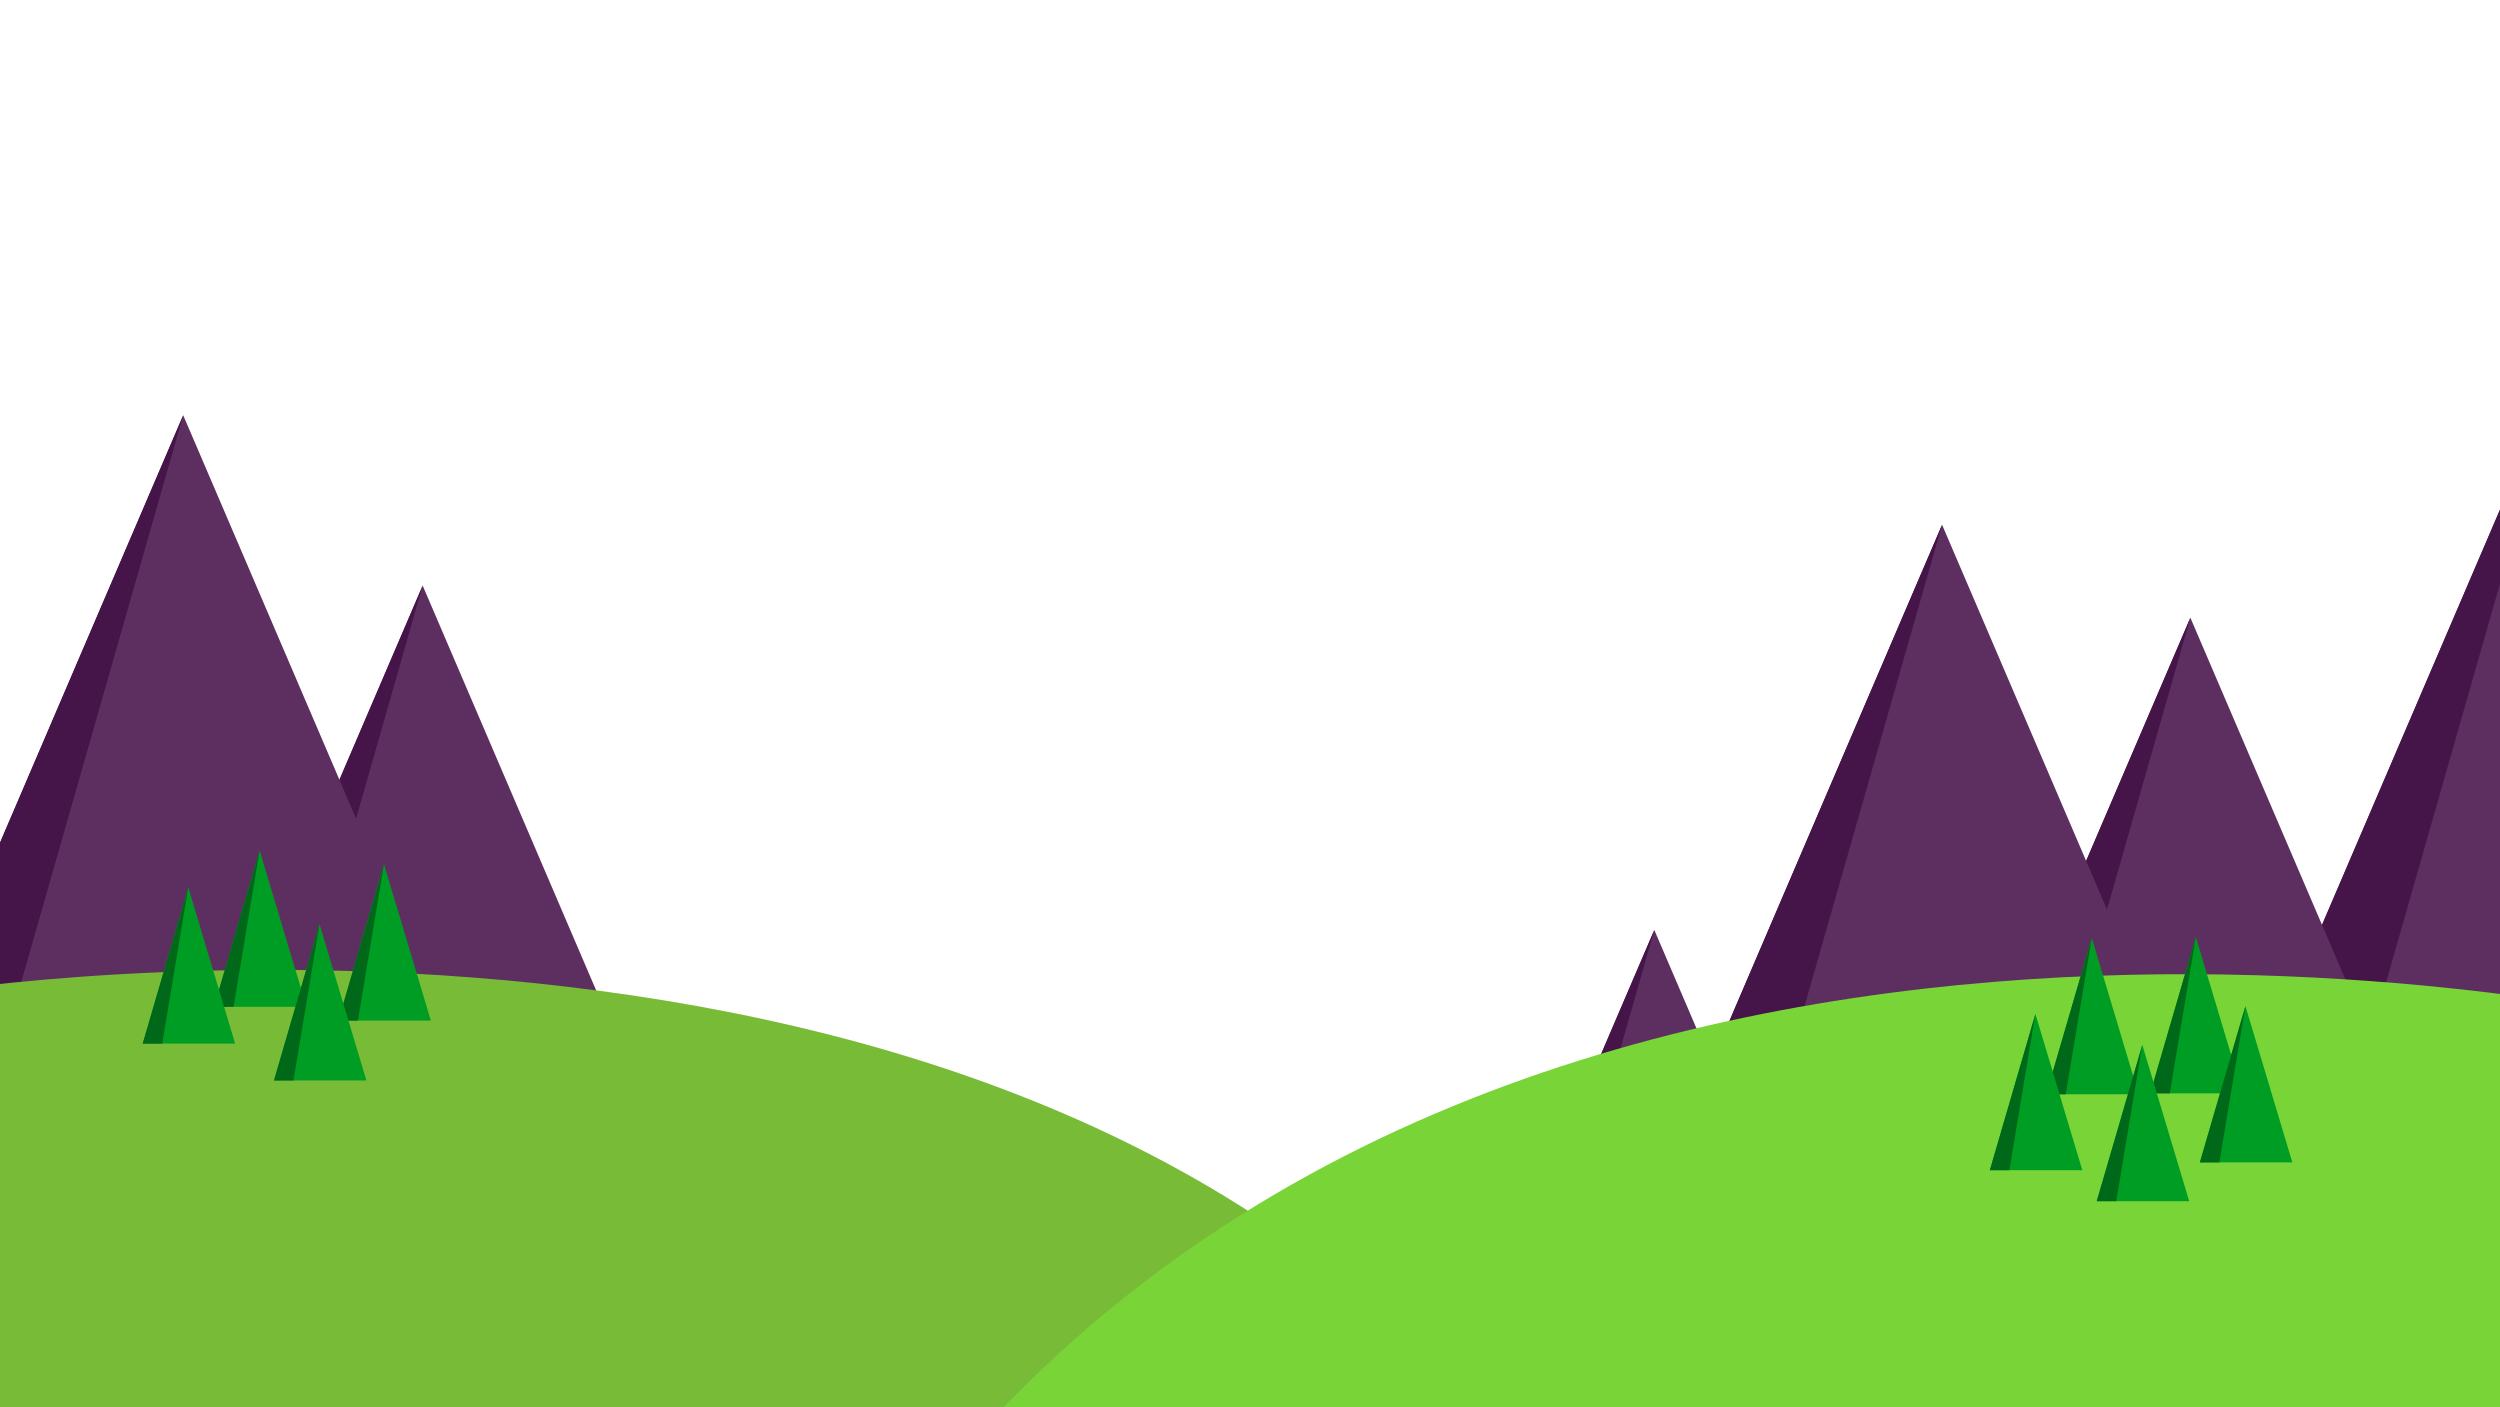
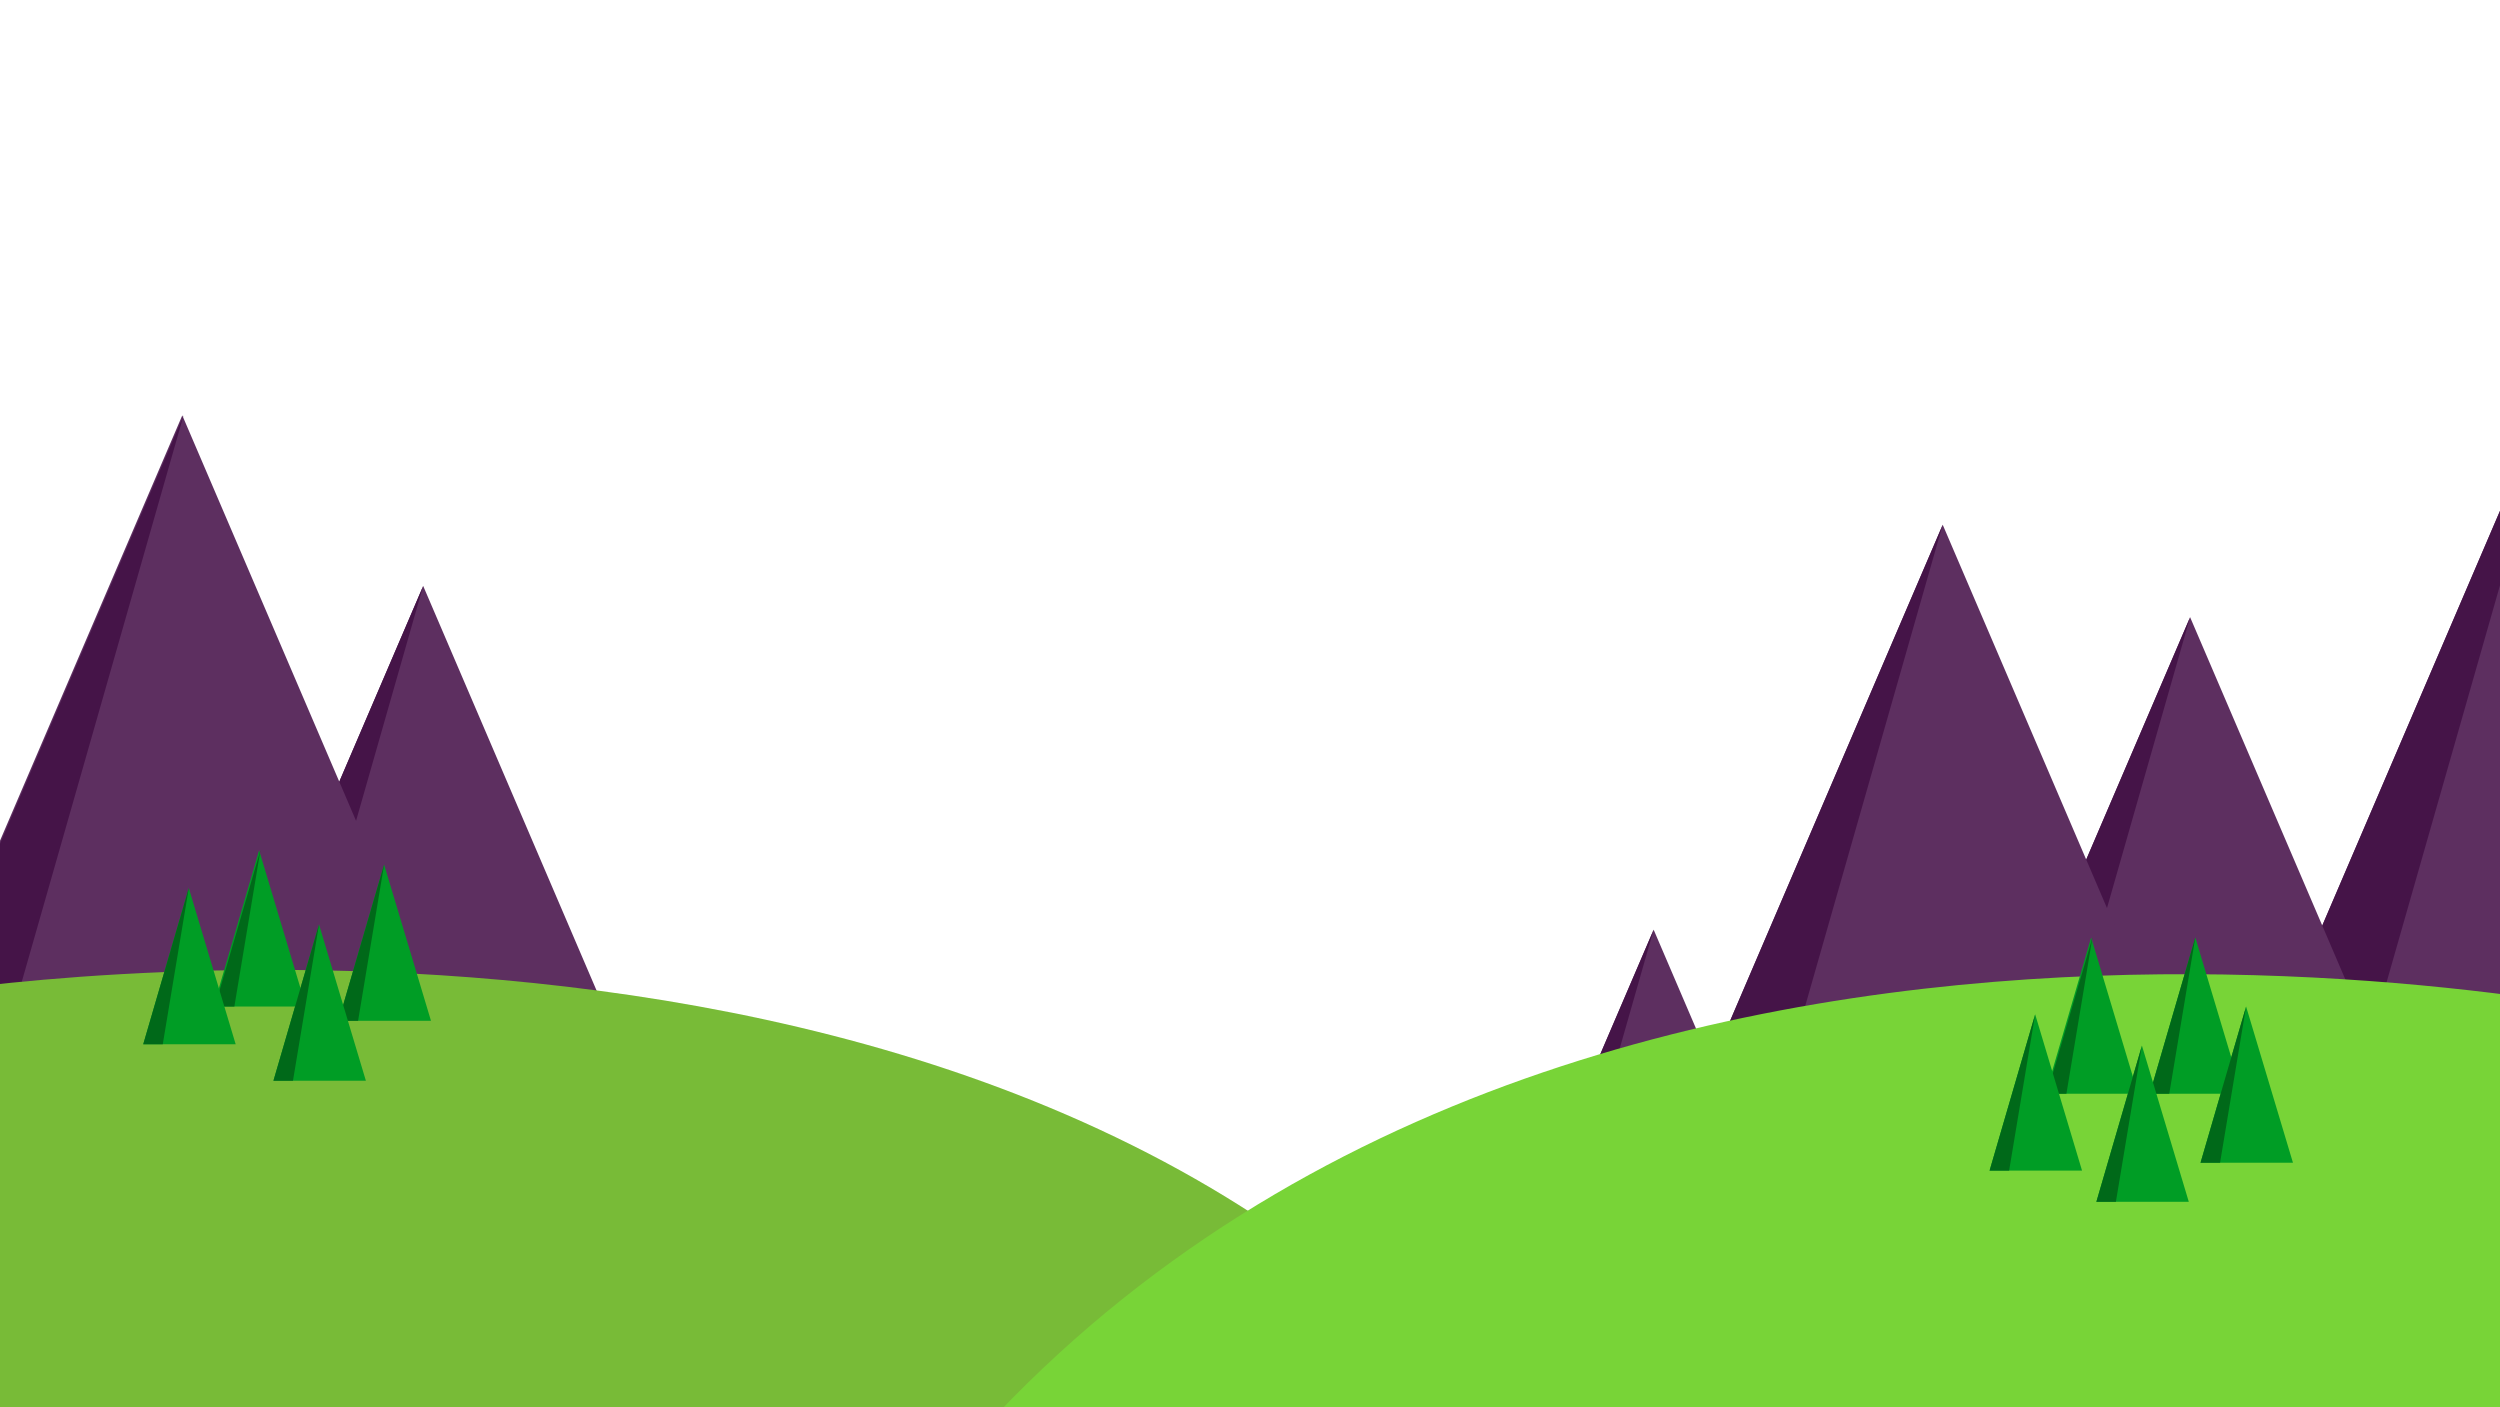
<svg xmlns="http://www.w3.org/2000/svg" viewBox="0 0 192 108">
-   <path d="m18.5 93.04 3.6-12 4 12z" fill="#009d25" />
-   <path d="m22 81.04-2 12-1.5 0z" fill="#006919" />
-   <path d="m25.5 89.29 3.6-12 4 12z" fill="#009d25" />
-   <path d="m29 77.29-2 12-1.5 0z" fill="#006919" />
-   <path d="m35.25 90.29 3.6-12 4 12z" fill="#009d25" />
-   <path d="m38.75 78.29-2 12-1.5 0z" fill="#006919" />
-   <path d="m29.75 94.54 3.6-12 4 12z" fill="#009d25" />
-   <path d="m33.25 82.54-2 12-1.5 0z" fill="#006919" />
-   <path d="m196.88 27.75-30 70 60 0z" fill="#5d2f60" />
-   <path d="m166.88 97.75 30-70-20 70z" fill="#451448" />
-   <path d="m127.05 71.42-30 70 60 0z" fill="#5d2f60" />
-   <path d="m97.05 141.42 30-70-20 70z" fill="#451448" />
-   <path d="m168.22 47.44-30 70 60 0z" fill="#5d2f60" />
-   <path d="m138.22 117.44 30-70-20 70z" fill="#451448" />
-   <path d="m149.15 40.3-30 70 60 0z" fill="#5d2f60" />
-   <path d="m119.15 110.3 30-70-20 70z" fill="#451448" />
-   <path d="m32.46 44.97-30 70 60 0z" fill="#5d2f60" />
-   <path d="m2.46 114.97 30-70-20 70z" fill="#451448" />
-   <path d="m14.07 31.89-30 70 60 0z" fill="#5d2f60" />
-   <path d="m-15.93 101.89 30-70-20 70z" fill="#451448" />
+   <path d="m18.5 93 3.6-12 4 12z" fill="#009d25" />
+   <path d="m22 81-2 12-1.5 0z" fill="#006919" />
+   <path d="m25.5 89.3 3.6-12 4 12z" fill="#009d25" />
+   <path d="m29 77.3-2 12-1.5 0z" fill="#006919" />
+   <path d="m35.3 90.3 3.6-12 4 12z" fill="#009d25" />
+   <path d="m38.8 78.3-2 12-1.5 0z" fill="#006919" />
+   <path d="m29.8 94.5 3.6-12 4 12z" fill="#009d25" />
+   <path d="m33.3 82.5-2 12-1.5 0z" fill="#006919" />
+   <path d="m196.9 27.8-30 70 60 0z" fill="#5d2f60" />
+   <path d="m166.9 97.8 30-70-20 70z" fill="#451448" />
+   <path d="m127 71.4-30 70 60 0z" fill="#5d2f60" />
+   <path d="m97 141.4 30-70-20 70z" fill="#451448" />
+   <path d="m168.2 47.4-30 70 60 0z" fill="#5d2f60" />
+   <path d="m138.2 117.4 30-70-20 70z" fill="#451448" />
+   <path d="m149.2 40.3-30 70 60 0z" fill="#5d2f60" />
+   <path d="m119.2 110.3 30-70-20 70z" fill="#451448" />
+   <path d="m32.5 45-30 70 60 0z" fill="#5d2f60" />
+   <path d="m2.5 115 30-70-20 70z" fill="#451448" />
+   <path d="m14 31.9-30 70 60 0z" fill="#5d2f60" />
+   <path d="m-15.9 101.9 30-70-20 70z" fill="#451448" />
  <path d="m-5 76.2c0 0 88-14.2 124 39.2l-124 0z" fill="#78bb37" />
  <path d="m206 78.7c0 0-89-21.4-135 36.3 69 0.4 101.8 3 134.4 3z" fill="#78d437" />
-   <path d="m165.14 83.97 3.5-12 3.6 12z" fill="#009d25" />
-   <path d="m168.64 71.97-2 12-1.5 0z" fill="#006919" />
-   <path d="m157.15 84.04 3.5-12 3.6 12z" fill="#009d25" />
-   <path d="m160.65 72.04-2 12-1.5 0z" fill="#006919" />
-   <path d="m161.03 92.25 3.5-12 3.6 12z" fill="#009d25" />
-   <path d="m164.53 80.25-2 12-1.5 0z" fill="#006919" />
-   <path d="m168.95 89.27 3.5-12 3.6 12z" fill="#009d25" />
-   <path d="m172.45 77.27-2 12-1.5 0z" fill="#006919" />
-   <path d="m152.82 89.87 3.5-12 3.6 12z" fill="#009d25" />
-   <path d="m156.32 77.87-2 12-1.5 0z" fill="#006919" />
-   <path d="m16.44 77.32 3.5-12 3.6 12z" fill="#009d25" />
-   <path d="m19.94 65.32-2 12-1.5 0z" fill="#006919" />
-   <path d="m25.99 78.38 3.5-12 3.6 12z" fill="#009d25" />
-   <path d="m29.49 66.38-2 12-1.5 0z" fill="#006919" />
-   <path d="m21.04 82.98 3.5-12 3.6 12z" fill="#009d25" />
-   <path d="m24.54 70.98-2 12-1.5 0z" fill="#006919" />
-   <path d="m10.96 80.15 3.5-12 3.6 12z" fill="#009d25" />
-   <path d="m14.46 68.15-2 12-1.5 0z" fill="#006919" />
+   <path d="m165.1 84 3.5-12 3.6 12z" fill="#009d25" />
+   <path d="m168.6 72-2 12-1.5 0z" fill="#006919" />
+   <path d="m157.1 84 3.5-12 3.6 12z" fill="#009d25" />
+   <path d="m160.7 72-2 12-1.5 0z" fill="#006919" />
+   <path d="m161 92.3 3.5-12 3.6 12z" fill="#009d25" />
+   <path d="m164.5 80.3-2 12-1.5 0z" fill="#006919" />
+   <path d="m169 89.3 3.5-12 3.6 12z" fill="#009d25" />
+   <path d="m172.5 77.3-2 12-1.5 0z" fill="#006919" />
+   <path d="m152.8 89.9 3.5-12 3.6 12z" fill="#009d25" />
+   <path d="m156.3 77.9-2 12-1.5 0z" fill="#006919" />
+   <path d="m16.4 77.3 3.5-12 3.6 12z" fill="#009d25" />
+   <path d="m20 65.3-2 12-1.5 0z" fill="#006919" />
+   <path d="m26 78.4 3.5-12 3.6 12z" fill="#009d25" />
+   <path d="m29.5 66.4-2 12-1.5 0z" fill="#006919" />
+   <path d="m21 83 3.5-12 3.6 12z" fill="#009d25" />
+   <path d="m24.5 71-2 12-1.5 0z" fill="#006919" />
+   <path d="m11 80.2 3.5-12 3.6 12z" fill="#009d25" />
+   <path d="m14.5 68.2-2 12-1.5 0z" fill="#006919" />
</svg>
